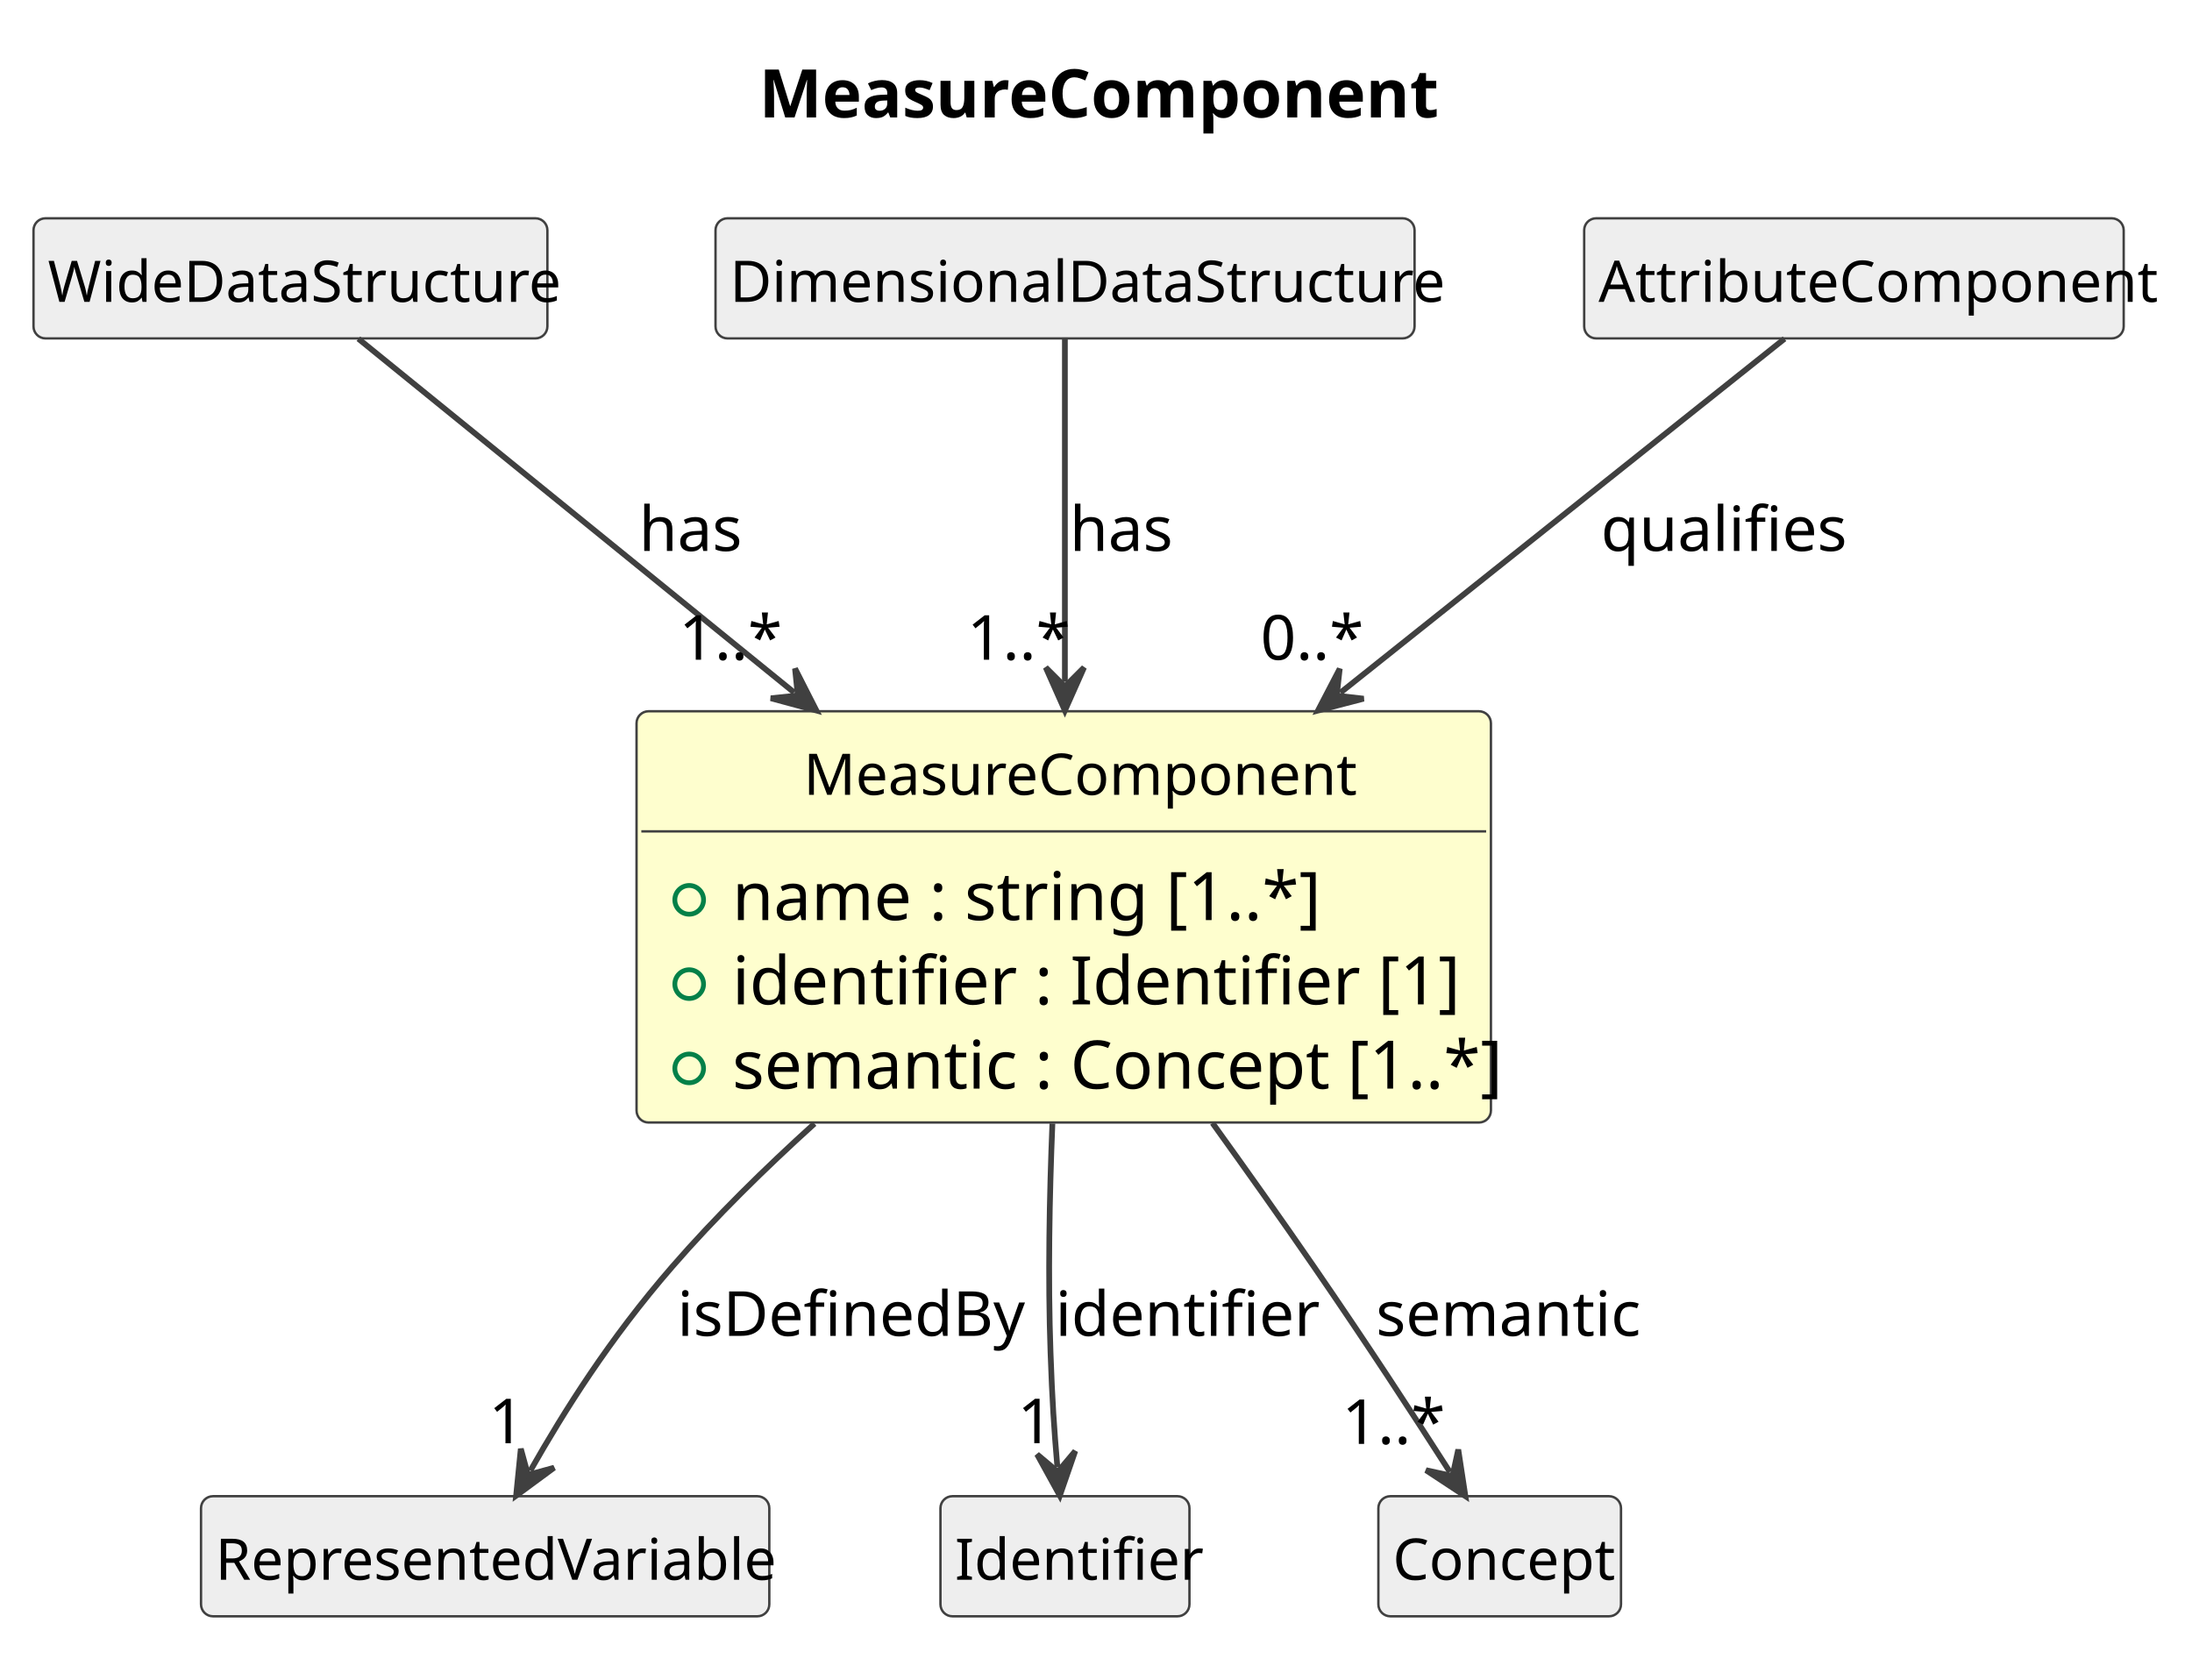
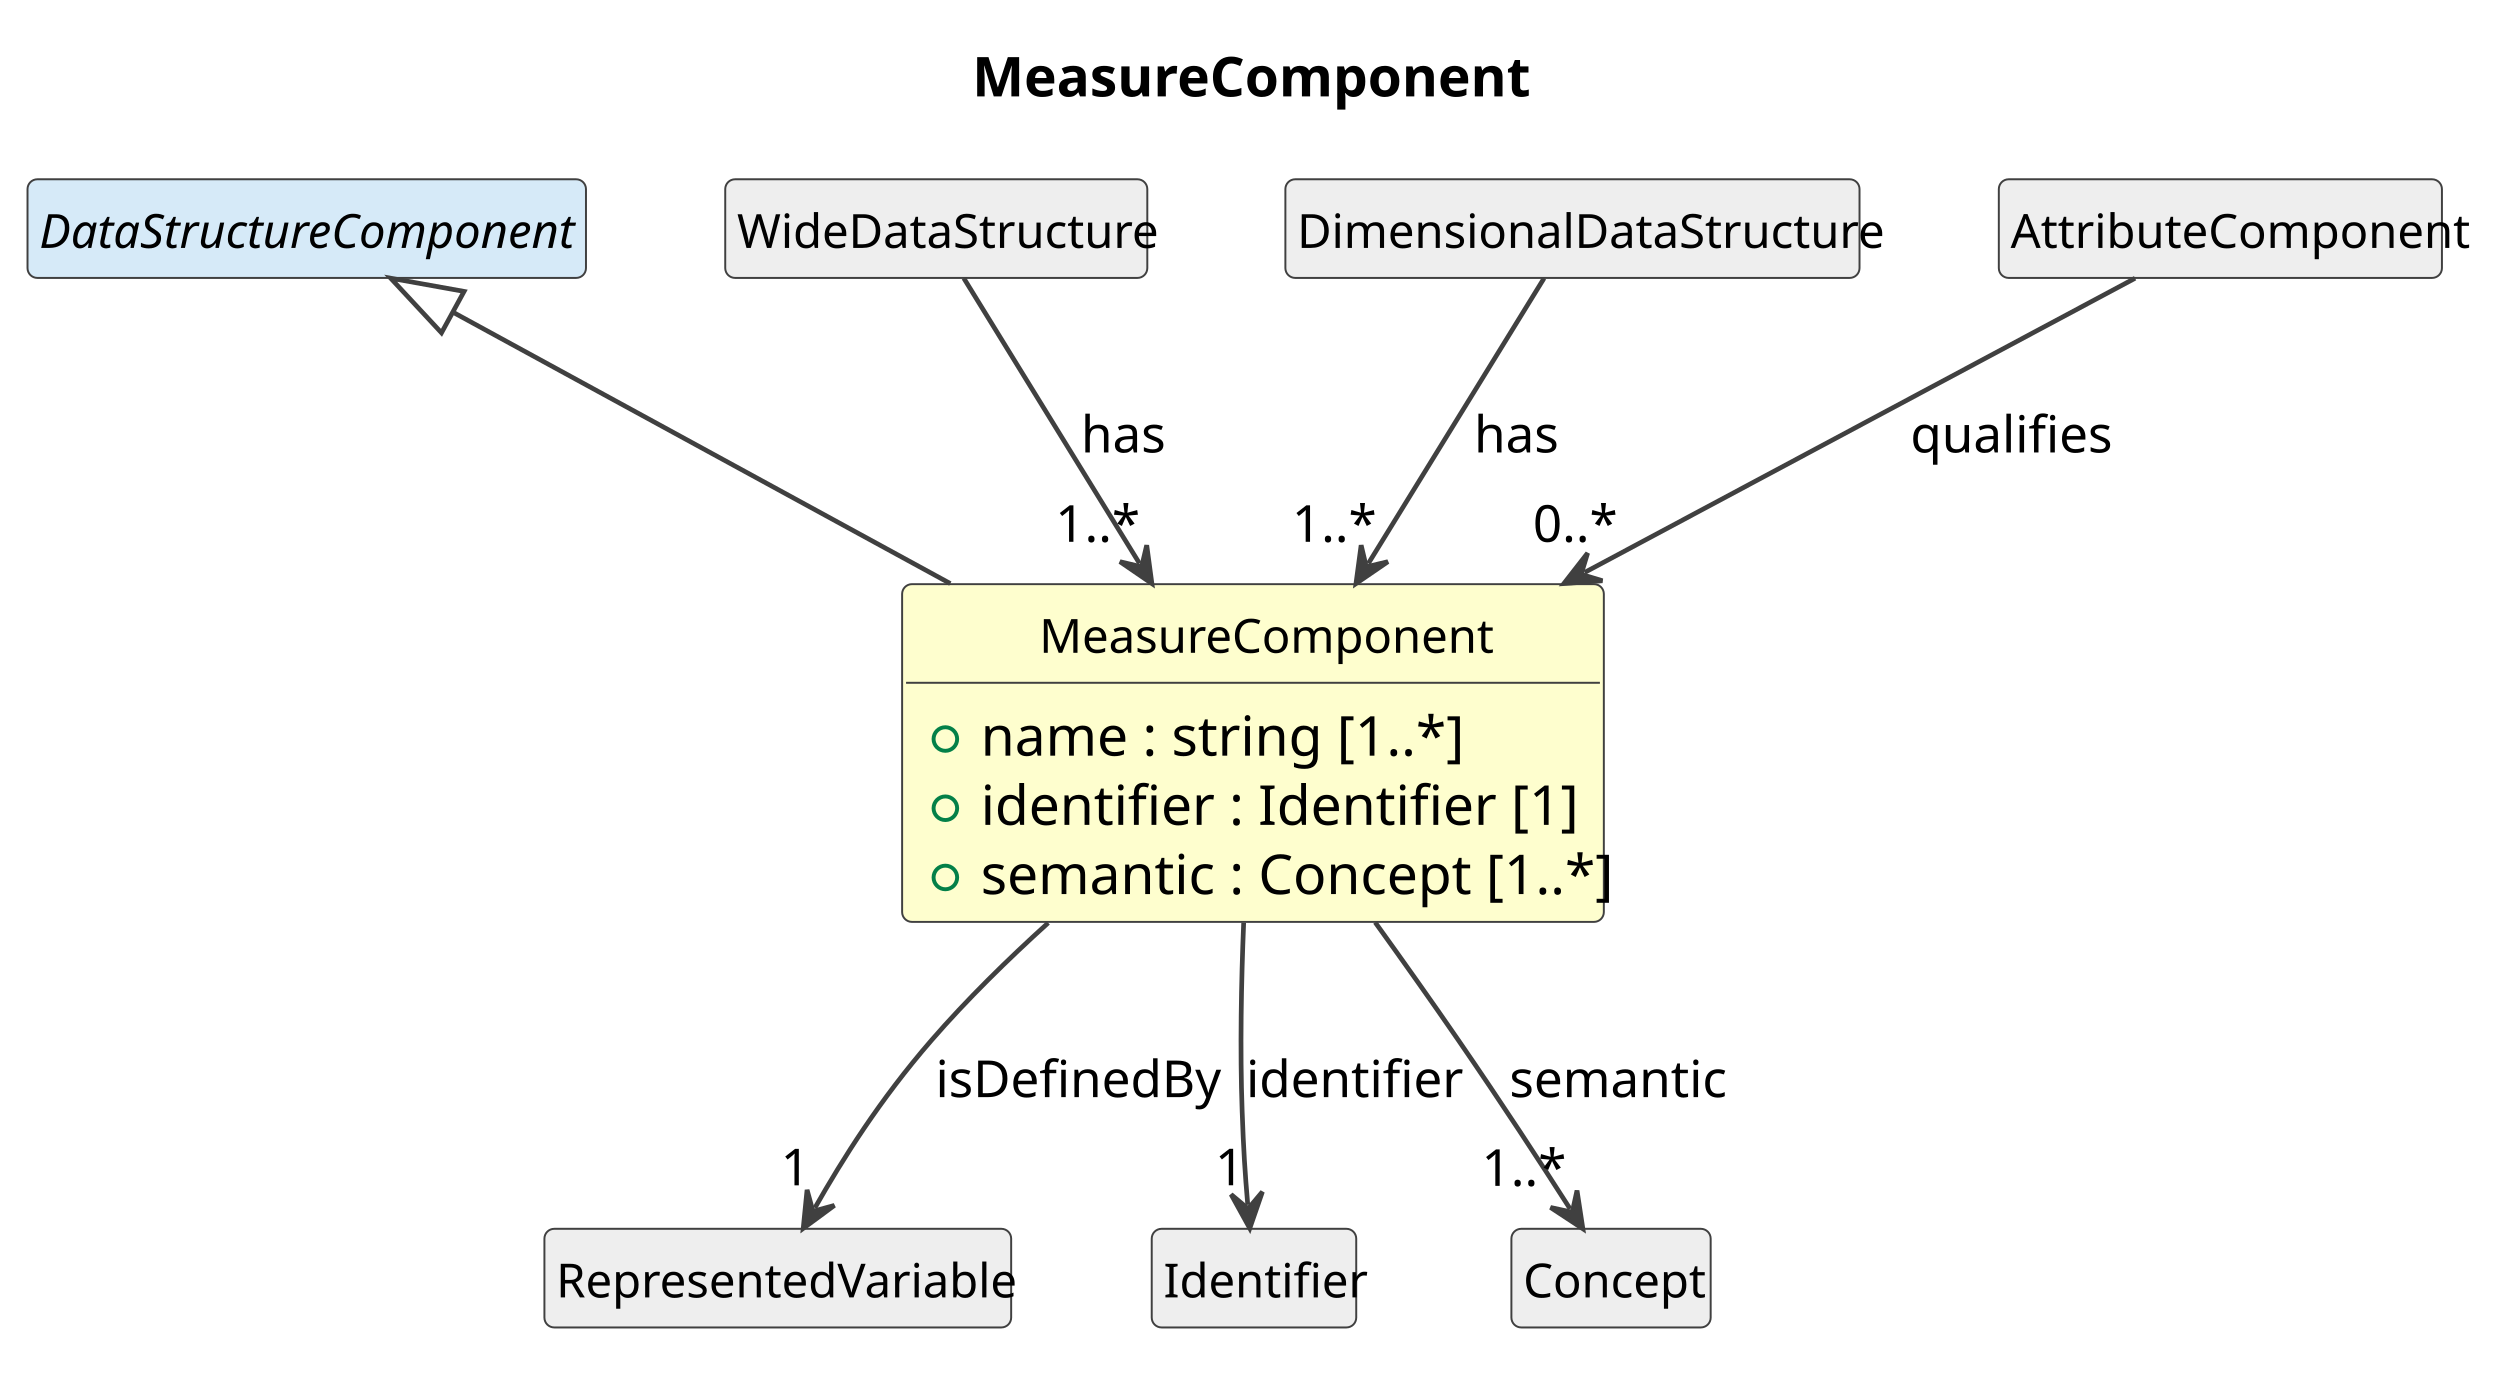
- <svg xmlns="http://www.w3.org/2000/svg" contentStyleType="text/css" data-diagram-type="CLASS" height="351px" preserveAspectRatio="none" style="width:458px;height:351px;background:#FFFFFF;" version="1.1" viewBox="0 0 458 351" width="458px" zoomAndPan="magnify">
+ <svg xmlns="http://www.w3.org/2000/svg" contentStyleType="text/css" data-diagram-type="CLASS" height="351px" preserveAspectRatio="none" style="width:636px;height:351px;background:#FFFFFF;" version="1.1" viewBox="0 0 636 351" width="636px" zoomAndPan="magnify">
  <defs />
  <g>
    <g class="title" data-source-line="1">
-       <text fill="#000000" font-family="sans-serif" font-size="14" font-weight="700" lengthAdjust="spacing" textLength="134.572" x="158.578" y="24.533">MeasureComponent</text>
+       <text fill="#000000" font-family="sans-serif" font-size="14" font-weight="700" lengthAdjust="spacing" textLength="134.572" x="247.328" y="24.533">MeasureComponent</text>
    </g>
    <g class="entity" data-qualified-name="MeasureComponent" data-source-line="12" id="ent0002">
-       <rect fill="#FEFECE" height="85.922" rx="2.5" ry="2.5" style="stroke:#404040;stroke-width:0.5;" width="178.517" x="133" y="148.609" />
-       <text fill="#000000" font-family="sans-serif" font-size="12" lengthAdjust="spacing" textLength="108.727" x="167.895" y="166.066">MeasureComponent</text>
-       <line style="stroke:#404040;stroke-width:0.5;" x1="134" x2="310.517" y1="173.703" y2="173.703" />
+       <rect fill="#FEFECE" height="85.922" rx="2.5" ry="2.5" style="stroke:#404040;stroke-width:0.5;" width="178.517" x="229.5" y="148.609" />
+       <text fill="#000000" font-family="sans-serif" font-size="12" lengthAdjust="spacing" textLength="108.727" x="264.395" y="166.066">MeasureComponent</text>
+       <line style="stroke:#404040;stroke-width:0.5;" x1="230.5" x2="407.017" y1="173.703" y2="173.703" />
      <g data-visibility-modifier="PUBLIC_FIELD">
-         <ellipse cx="144" cy="188.008" fill="none" rx="3" ry="3" style="stroke:#038048;stroke-width:1;" />
+         <ellipse cx="240.5" cy="188.008" fill="none" rx="3" ry="3" style="stroke:#038048;stroke-width:1;" />
      </g>
-       <text fill="#000000" font-family="sans-serif" font-size="14" lengthAdjust="spacing" textLength="113.606" x="153" y="192.236">name : string [1..*]</text>
+       <text fill="#000000" font-family="sans-serif" font-size="14" lengthAdjust="spacing" textLength="113.606" x="249.5" y="192.236">name : string [1..*]</text>
      <g data-visibility-modifier="PUBLIC_FIELD">
-         <ellipse cx="144" cy="205.617" fill="none" rx="3" ry="3" style="stroke:#038048;stroke-width:1;" />
+         <ellipse cx="240.5" cy="205.617" fill="none" rx="3" ry="3" style="stroke:#038048;stroke-width:1;" />
      </g>
-       <text fill="#000000" font-family="sans-serif" font-size="14" lengthAdjust="spacing" textLength="137.737" x="153" y="209.846">identifier : Identifier [1]</text>
+       <text fill="#000000" font-family="sans-serif" font-size="14" lengthAdjust="spacing" textLength="137.737" x="249.5" y="209.846">identifier : Identifier [1]</text>
      <g data-visibility-modifier="PUBLIC_FIELD">
-         <ellipse cx="144" cy="223.227" fill="none" rx="3" ry="3" style="stroke:#038048;stroke-width:1;" />
+         <ellipse cx="240.5" cy="223.227" fill="none" rx="3" ry="3" style="stroke:#038048;stroke-width:1;" />
      </g>
-       <text fill="#000000" font-family="sans-serif" font-size="14" lengthAdjust="spacing" textLength="152.517" x="153" y="227.455">semantic : Concept [1..*]</text>
+       <text fill="#000000" font-family="sans-serif" font-size="14" lengthAdjust="spacing" textLength="152.517" x="249.5" y="227.455">semantic : Concept [1..*]</text>
    </g>
-     <g class="entity" data-qualified-name="WideDataStructure" data-source-line="17" id="ent0003">
-       <rect fill="#EEEEEE" height="25.094" rx="2.5" ry="2.5" style="stroke:#404040;stroke-width:0.5;" width="107.373" x="7" y="45.609" />
-       <text fill="#000000" font-family="sans-serif" font-size="12" lengthAdjust="spacing" textLength="101.373" x="10" y="63.066">WideDataStructure</text>
+     <g class="entity" data-qualified-name="DataStructureComponent" data-source-line="17" id="ent0003">
+       <rect fill="#D6EAF8" height="25.094" rx="2.5" ry="2.5" style="stroke:#404040;stroke-width:0.5;" width="142.072" x="7" y="45.609" />
+       <text fill="#000000" font-family="sans-serif" font-size="12" font-style="italic" lengthAdjust="spacing" textLength="136.072" x="10" y="63.066">DataStructureComponent</text>
    </g>
-     <g class="entity" data-qualified-name="DimensionalDataStructure" data-source-line="19" id="ent0005">
-       <rect fill="#EEEEEE" height="25.094" rx="2.5" ry="2.5" style="stroke:#404040;stroke-width:0.5;" width="146.062" x="149.5" y="45.609" />
-       <text fill="#000000" font-family="sans-serif" font-size="12" lengthAdjust="spacing" textLength="140.062" x="152.5" y="63.066">DimensionalDataStructure</text>
+     <g class="entity" data-qualified-name="WideDataStructure" data-source-line="19" id="ent0005">
+       <rect fill="#EEEEEE" height="25.094" rx="2.5" ry="2.5" style="stroke:#404040;stroke-width:0.5;" width="107.373" x="184.5" y="45.609" />
+       <text fill="#000000" font-family="sans-serif" font-size="12" lengthAdjust="spacing" textLength="101.373" x="187.5" y="63.066">WideDataStructure</text>
    </g>
-     <g class="entity" data-qualified-name="RepresentedVariable" data-source-line="21" id="ent0007">
-       <rect fill="#EEEEEE" height="25.094" rx="2.5" ry="2.5" style="stroke:#404040;stroke-width:0.5;" width="118.74" x="42" y="312.609" />
-       <text fill="#000000" font-family="sans-serif" font-size="12" lengthAdjust="spacing" textLength="112.74" x="45" y="330.066">RepresentedVariable</text>
+     <g class="entity" data-qualified-name="DimensionalDataStructure" data-source-line="21" id="ent0007">
+       <rect fill="#EEEEEE" height="25.094" rx="2.5" ry="2.5" style="stroke:#404040;stroke-width:0.5;" width="146.062" x="327" y="45.609" />
+       <text fill="#000000" font-family="sans-serif" font-size="12" lengthAdjust="spacing" textLength="140.062" x="330" y="63.066">DimensionalDataStructure</text>
    </g>
-     <g class="entity" data-qualified-name="AttributeComponent" data-source-line="23" id="ent0009">
-       <rect fill="#EEEEEE" height="25.094" rx="2.5" ry="2.5" style="stroke:#404040;stroke-width:0.5;" width="112.728" x="331" y="45.609" />
-       <text fill="#000000" font-family="sans-serif" font-size="12" lengthAdjust="spacing" textLength="106.728" x="334" y="63.066">AttributeComponent</text>
+     <g class="entity" data-qualified-name="RepresentedVariable" data-source-line="23" id="ent0009">
+       <rect fill="#EEEEEE" height="25.094" rx="2.5" ry="2.5" style="stroke:#404040;stroke-width:0.5;" width="118.74" x="138.5" y="312.609" />
+       <text fill="#000000" font-family="sans-serif" font-size="12" lengthAdjust="spacing" textLength="112.74" x="141.5" y="330.066">RepresentedVariable</text>
    </g>
-     <g class="entity" data-qualified-name="Identifier" data-source-line="25" id="ent0011">
-       <rect fill="#EEEEEE" height="25.094" rx="2.5" ry="2.5" style="stroke:#404040;stroke-width:0.5;" width="52.025" x="196.5" y="312.609" />
-       <text fill="#000000" font-family="sans-serif" font-size="12" lengthAdjust="spacing" textLength="46.025" x="199.5" y="330.066">Identifier</text>
+     <g class="entity" data-qualified-name="AttributeComponent" data-source-line="25" id="ent0011">
+       <rect fill="#EEEEEE" height="25.094" rx="2.5" ry="2.5" style="stroke:#404040;stroke-width:0.5;" width="112.728" x="508.5" y="45.609" />
+       <text fill="#000000" font-family="sans-serif" font-size="12" lengthAdjust="spacing" textLength="106.728" x="511.5" y="63.066">AttributeComponent</text>
    </g>
-     <g class="entity" data-qualified-name="Concept" data-source-line="27" id="ent0013">
-       <rect fill="#EEEEEE" height="25.094" rx="2.5" ry="2.5" style="stroke:#404040;stroke-width:0.5;" width="50.695" x="288" y="312.609" />
-       <text fill="#000000" font-family="sans-serif" font-size="12" lengthAdjust="spacing" textLength="44.695" x="291" y="330.066">Concept</text>
+     <g class="entity" data-qualified-name="Identifier" data-source-line="27" id="ent0013">
+       <rect fill="#EEEEEE" height="25.094" rx="2.5" ry="2.5" style="stroke:#404040;stroke-width:0.5;" width="52.025" x="293" y="312.609" />
+       <text fill="#000000" font-family="sans-serif" font-size="12" lengthAdjust="spacing" textLength="46.025" x="296" y="330.066">Identifier</text>
    </g>
-     <g class="link" data-entity-1="ent0003" data-entity-2="ent0002" data-link-type="dependency" data-source-line="18" id="lnk4">
-       <path codeLine="18" d="M74.88,70.779 C96.17,88.069 132.521,117.568 165.921,144.678" fill="none" id="WideDataStructure-to-MeasureComponent" style="stroke:#404040;stroke-width:1.2;" />
-       <polygon fill="#404040" points="170.58,148.459,166.113,139.682,166.698,145.308,161.071,145.893,170.58,148.459" style="stroke:#404040;stroke-width:1.2;" />
-       <text fill="#000000" font-family="sans-serif" font-size="13" lengthAdjust="spacing" textLength="20.96" x="133.5" y="115.105">has</text>
-       <text fill="#000000" font-family="sans-serif" font-size="13" lengthAdjust="spacing" textLength="19.513" x="141.871" y="137.837">1..*</text>
+     <g class="entity" data-qualified-name="Concept" data-source-line="29" id="ent0015">
+       <rect fill="#EEEEEE" height="25.094" rx="2.5" ry="2.5" style="stroke:#404040;stroke-width:0.5;" width="50.695" x="384.5" y="312.609" />
+       <text fill="#000000" font-family="sans-serif" font-size="12" lengthAdjust="spacing" textLength="44.695" x="387.5" y="330.066">Concept</text>
+     </g>
+     <g class="link" data-entity-1="ent0003" data-entity-2="ent0002" data-link-type="extension" data-source-line="18" id="lnk4">
+       <path codeLine="18" d="M115.19,79.403 C146.87,96.693 192.07,121.349 241.76,148.459" fill="none" id="DataStructureComponent-backto-MeasureComponent" style="stroke:#404040;stroke-width:1.2;" />
+       <polygon fill="none" points="99.39,70.779,112.316,84.669,118.064,74.136,99.39,70.779" style="stroke:#404040;stroke-width:1.2;" />
    </g>
    <g class="link" data-entity-1="ent0005" data-entity-2="ent0002" data-link-type="dependency" data-source-line="20" id="lnk6">
-       <path codeLine="20" d="M222.5,70.779 C222.5,88.069 222.5,115.349 222.5,142.459" fill="none" id="DimensionalDataStructure-to-MeasureComponent" style="stroke:#404040;stroke-width:1.2;" />
-       <polygon fill="#404040" points="222.5,148.459,226.5,139.459,222.5,143.459,218.5,139.459,222.5,148.459" style="stroke:#404040;stroke-width:1.2;" />
-       <text fill="#000000" font-family="sans-serif" font-size="13" lengthAdjust="spacing" textLength="20.96" x="223.5" y="115.105">has</text>
-       <text fill="#000000" font-family="sans-serif" font-size="13" lengthAdjust="spacing" textLength="19.513" x="202.065" y="137.837">1..*</text>
+       <path codeLine="20" d="M245.19,70.779 C255.84,88.069 273.193,116.241 289.893,143.351" fill="none" id="WideDataStructure-to-MeasureComponent" style="stroke:#404040;stroke-width:1.2;" />
+       <polygon fill="#404040" points="293.04,148.459,291.725,138.699,290.418,144.202,284.914,142.894,293.04,148.459" style="stroke:#404040;stroke-width:1.2;" />
+       <text fill="#000000" font-family="sans-serif" font-size="13" lengthAdjust="spacing" textLength="20.96" x="275" y="115.105">has</text>
+       <text fill="#000000" font-family="sans-serif" font-size="13" lengthAdjust="spacing" textLength="19.513" x="268.468" y="137.837">1..*</text>
    </g>
-     <g class="link" data-entity-1="ent0002" data-entity-2="ent0007" data-link-type="dependency" data-source-line="22" id="lnk8">
-       <path codeLine="22" d="M170.17,234.769 C159.85,244.109 149.45,254.309 140.5,264.609 C127.22,279.899 117.92,294.806 110.81,307.286" fill="none" id="MeasureComponent-to-RepresentedVariable" style="stroke:#404040;stroke-width:1.2;" />
-       <polygon fill="#404040" points="107.84,312.499,115.771,306.659,110.315,308.155,108.82,302.699,107.84,312.499" style="stroke:#404040;stroke-width:1.2;" />
-       <text fill="#000000" font-family="sans-serif" font-size="13" lengthAdjust="spacing" textLength="69.367" x="141.5" y="279.104">isDefinedBy</text>
-       <text fill="#000000" font-family="sans-serif" font-size="13" lengthAdjust="spacing" textLength="7.23" x="102.112" y="301.546">1</text>
+     <g class="link" data-entity-1="ent0007" data-entity-2="ent0002" data-link-type="dependency" data-source-line="22" id="lnk8">
+       <path codeLine="22" d="M392.81,70.779 C382.16,88.069 364.807,116.241 348.107,143.351" fill="none" id="DimensionalDataStructure-to-MeasureComponent" style="stroke:#404040;stroke-width:1.2;" />
+       <polygon fill="#404040" points="344.96,148.459,353.086,142.894,347.582,144.202,346.275,138.699,344.96,148.459" style="stroke:#404040;stroke-width:1.2;" />
+       <text fill="#000000" font-family="sans-serif" font-size="13" lengthAdjust="spacing" textLength="20.96" x="375" y="115.105">has</text>
+       <text fill="#000000" font-family="sans-serif" font-size="13" lengthAdjust="spacing" textLength="19.513" x="328.663" y="137.837">1..*</text>
    </g>
-     <g class="link" data-entity-1="ent0009" data-entity-2="ent0002" data-link-type="dependency" data-source-line="24" id="lnk10">
-       <path codeLine="24" d="M372.86,70.779 C351.17,88.069 314.092,117.61 280.072,144.72" fill="none" id="AttributeComponent-to-MeasureComponent" style="stroke:#404040;stroke-width:1.2;" />
-       <polygon fill="#404040" points="275.38,148.459,284.911,145.979,279.29,145.343,279.926,139.722,275.38,148.459" style="stroke:#404040;stroke-width:1.2;" />
-       <text fill="#000000" font-family="sans-serif" font-size="13" lengthAdjust="spacing" textLength="47.696" x="334.5" y="115.105">qualifies</text>
-       <text fill="#000000" font-family="sans-serif" font-size="13" lengthAdjust="spacing" textLength="19.513" x="263.373" y="137.837">0..*</text>
+     <g class="link" data-entity-1="ent0002" data-entity-2="ent0009" data-link-type="dependency" data-source-line="24" id="lnk10">
+       <path codeLine="24" d="M266.67,234.769 C256.35,244.109 245.95,254.309 237,264.609 C223.72,279.899 214.42,294.806 207.31,307.286" fill="none" id="MeasureComponent-to-RepresentedVariable" style="stroke:#404040;stroke-width:1.2;" />
+       <polygon fill="#404040" points="204.34,312.499,212.271,306.659,206.815,308.155,205.32,302.699,204.34,312.499" style="stroke:#404040;stroke-width:1.2;" />
+       <text fill="#000000" font-family="sans-serif" font-size="13" lengthAdjust="spacing" textLength="69.367" x="238" y="279.104">isDefinedBy</text>
+       <text fill="#000000" font-family="sans-serif" font-size="13" lengthAdjust="spacing" textLength="7.23" x="198.613" y="301.546">1</text>
    </g>
-     <g class="link" data-entity-1="ent0002" data-entity-2="ent0011" data-link-type="dependency" data-source-line="26" id="lnk12">
-       <path codeLine="26" d="M219.89,234.739 C219.27,249.839 218.94,266.989 219.5,282.609 C219.86,292.719 220.219,298.201 220.929,306.511" fill="none" id="MeasureComponent-to-Identifier" style="stroke:#404040;stroke-width:1.2;" />
-       <polygon fill="#404040" points="221.44,312.489,224.659,303.182,221.014,307.507,216.688,303.863,221.44,312.489" style="stroke:#404040;stroke-width:1.2;" />
-       <text fill="#000000" font-family="sans-serif" font-size="13" lengthAdjust="spacing" textLength="49.137" x="220.5" y="279.104">identifier</text>
-       <text fill="#000000" font-family="sans-serif" font-size="13" lengthAdjust="spacing" textLength="7.23" x="212.601" y="301.532">1</text>
+     <g class="link" data-entity-1="ent0011" data-entity-2="ent0002" data-link-type="dependency" data-source-line="26" id="lnk12">
+       <path codeLine="26" d="M543.17,70.779 C510.83,88.069 453.851,118.521 403.132,145.631" fill="none" id="AttributeComponent-to-MeasureComponent" style="stroke:#404040;stroke-width:1.2;" />
+       <polygon fill="#404040" points="397.84,148.459,407.663,147.745,402.25,146.102,403.892,140.689,397.84,148.459" style="stroke:#404040;stroke-width:1.2;" />
+       <text fill="#000000" font-family="sans-serif" font-size="13" lengthAdjust="spacing" textLength="47.696" x="486" y="115.105">qualifies</text>
+       <text fill="#000000" font-family="sans-serif" font-size="13" lengthAdjust="spacing" textLength="19.513" x="389.97" y="137.837">0..*</text>
    </g>
    <g class="link" data-entity-1="ent0002" data-entity-2="ent0013" data-link-type="dependency" data-source-line="28" id="lnk14">
-       <path codeLine="28" d="M253.34,234.639 C260.38,244.419 267.77,254.829 274.5,264.609 C285.84,281.089 295.212,295.488 302.942,307.548" fill="none" id="MeasureComponent-to-Concept" style="stroke:#404040;stroke-width:1.2;" />
-       <polygon fill="#404040" points="306.18,312.599,304.691,302.864,303.482,308.39,297.956,307.181,306.18,312.599" style="stroke:#404040;stroke-width:1.2;" />
-       <text fill="#000000" font-family="sans-serif" font-size="13" lengthAdjust="spacing" textLength="52.019" x="287.5" y="279.104">semantic</text>
-       <text fill="#000000" font-family="sans-serif" font-size="13" lengthAdjust="spacing" textLength="19.513" x="280.41" y="301.687">1..*</text>
+       <path codeLine="28" d="M316.39,234.739 C315.77,249.839 315.44,266.989 316,282.609 C316.36,292.719 316.719,298.201 317.429,306.511" fill="none" id="MeasureComponent-to-Identifier" style="stroke:#404040;stroke-width:1.2;" />
+       <polygon fill="#404040" points="317.94,312.489,321.159,303.182,317.514,307.507,313.188,303.863,317.94,312.489" style="stroke:#404040;stroke-width:1.2;" />
+       <text fill="#000000" font-family="sans-serif" font-size="13" lengthAdjust="spacing" textLength="49.137" x="317" y="279.104">identifier</text>
+       <text fill="#000000" font-family="sans-serif" font-size="13" lengthAdjust="spacing" textLength="7.23" x="309.101" y="301.532">1</text>
+     </g>
+     <g class="link" data-entity-1="ent0002" data-entity-2="ent0015" data-link-type="dependency" data-source-line="30" id="lnk16">
+       <path codeLine="30" d="M349.84,234.639 C356.88,244.419 364.27,254.829 371,264.609 C382.34,281.089 391.712,295.488 399.442,307.548" fill="none" id="MeasureComponent-to-Concept" style="stroke:#404040;stroke-width:1.2;" />
+       <polygon fill="#404040" points="402.68,312.599,401.191,302.864,399.982,308.39,394.456,307.181,402.68,312.599" style="stroke:#404040;stroke-width:1.2;" />
+       <text fill="#000000" font-family="sans-serif" font-size="13" lengthAdjust="spacing" textLength="52.019" x="384" y="279.104">semantic</text>
+       <text fill="#000000" font-family="sans-serif" font-size="13" lengthAdjust="spacing" textLength="19.513" x="376.91" y="301.687">1..*</text>
    </g>
  </g>
</svg>
